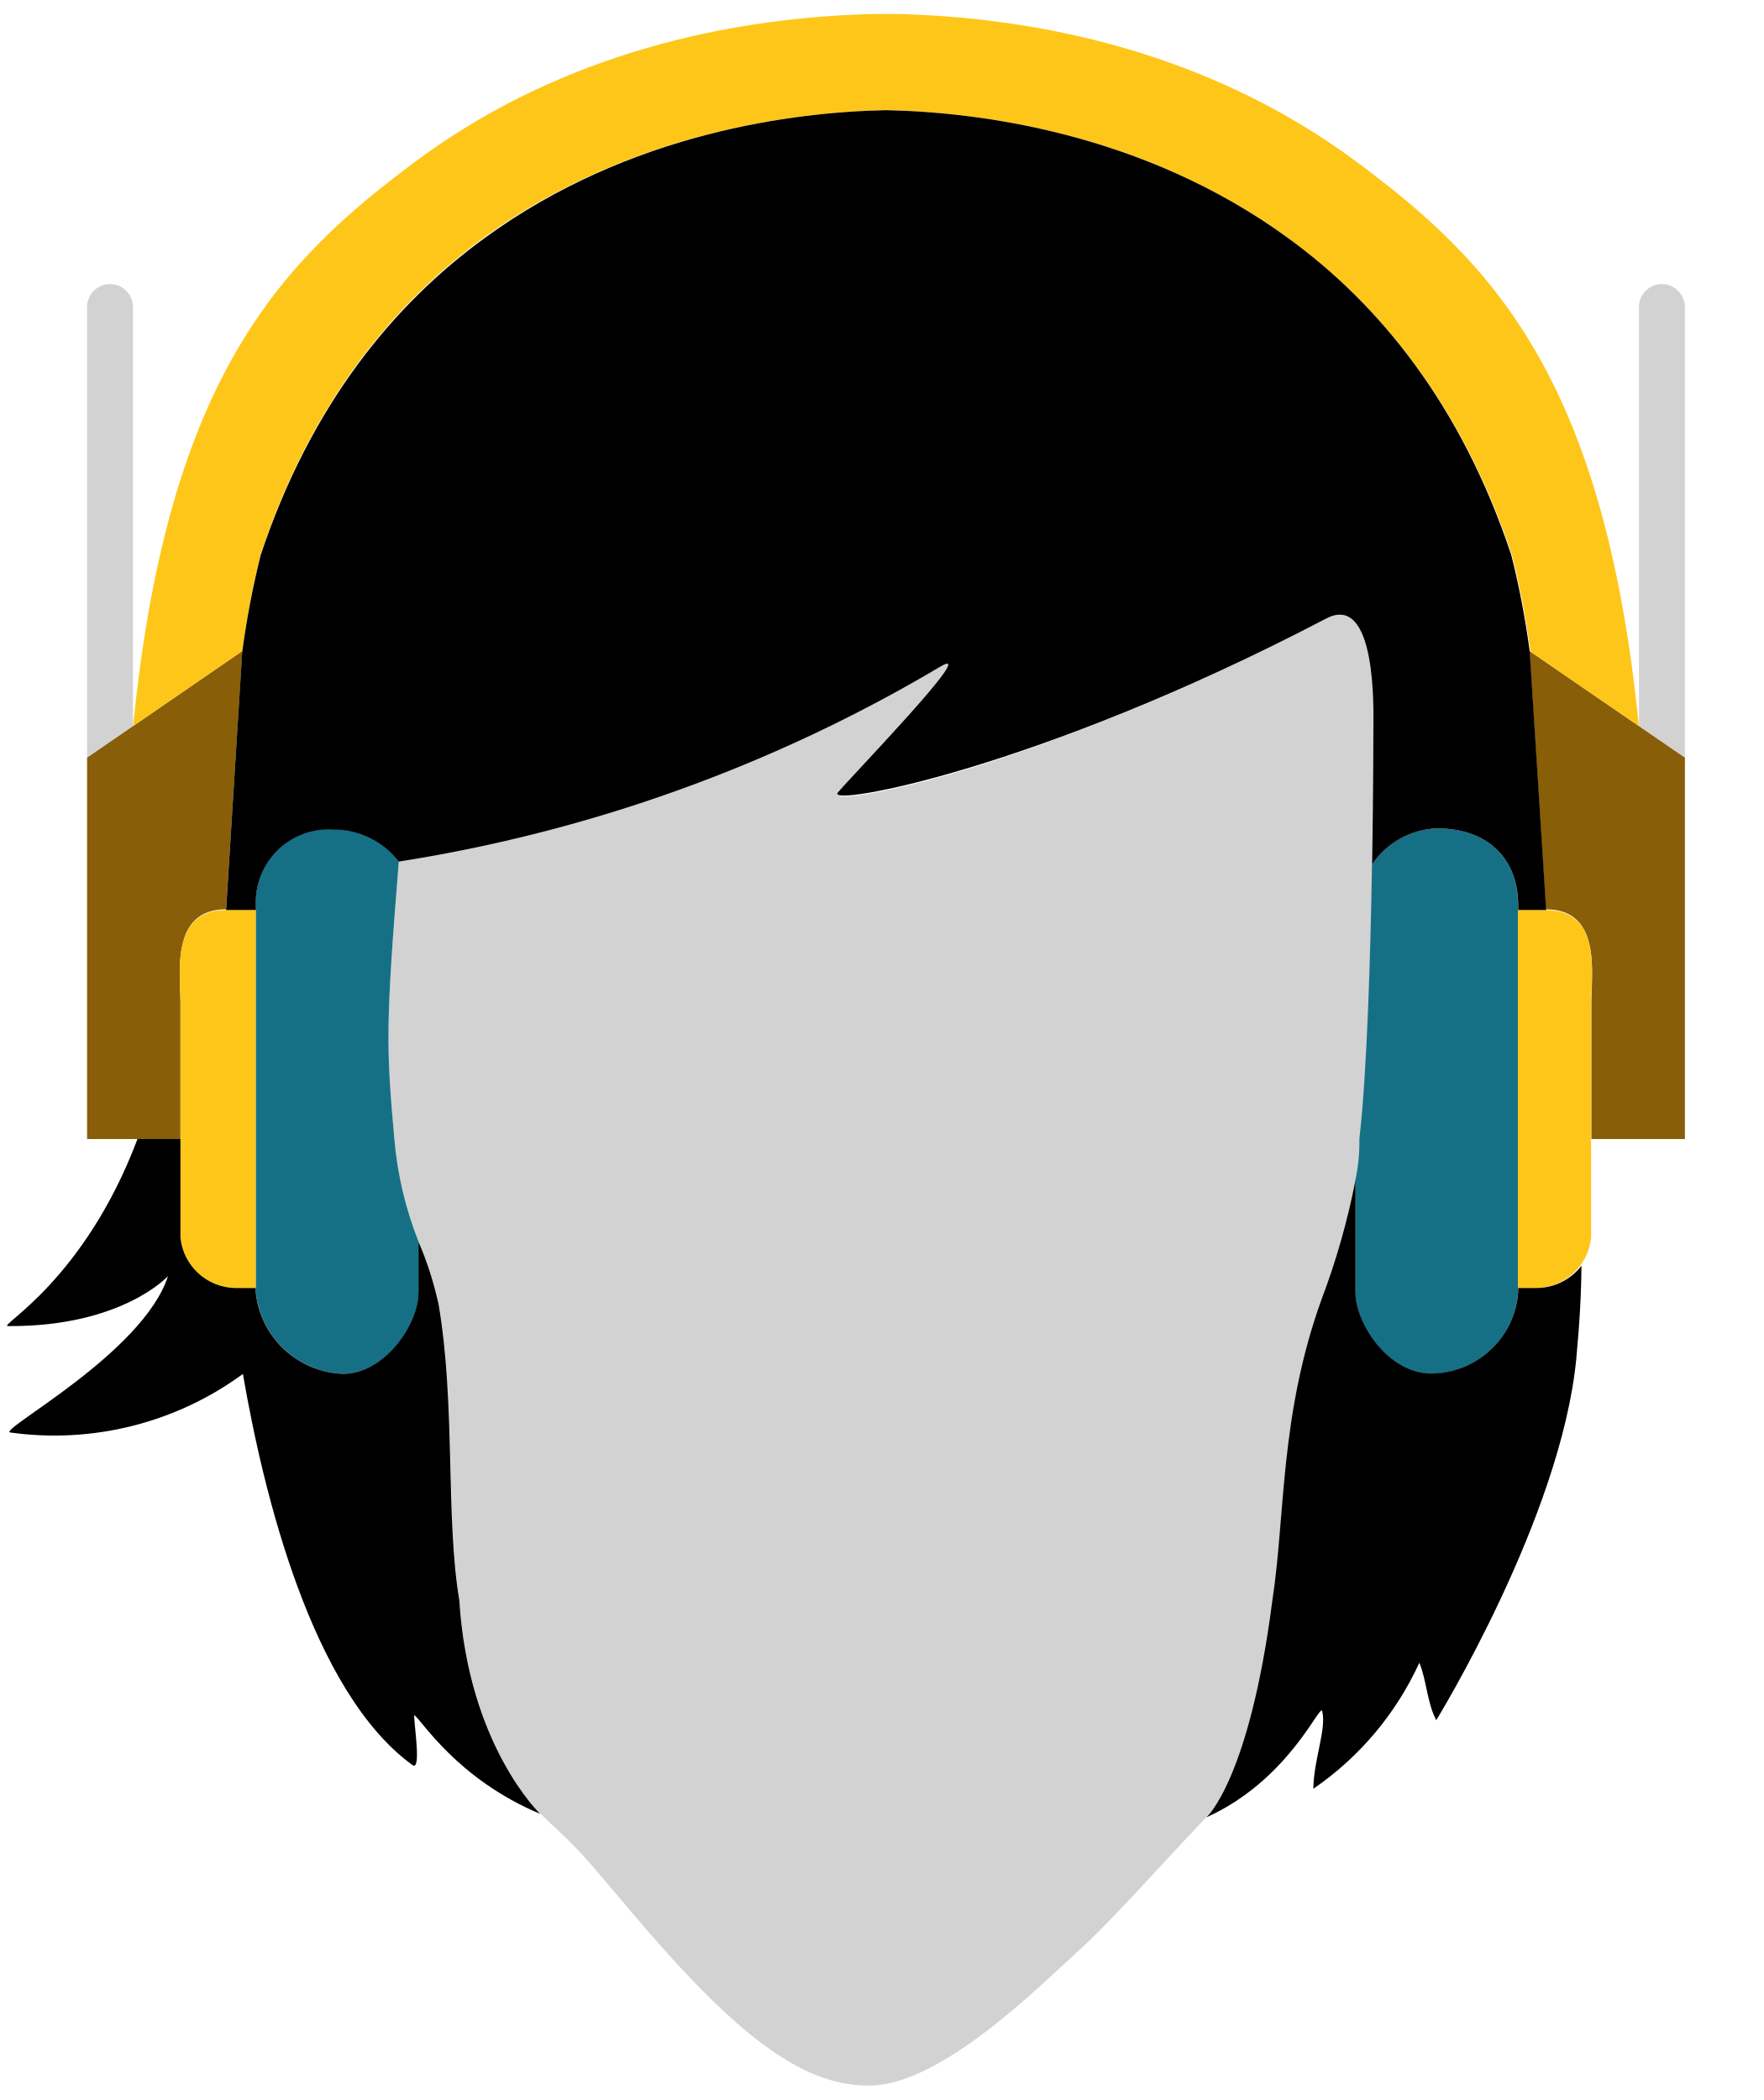
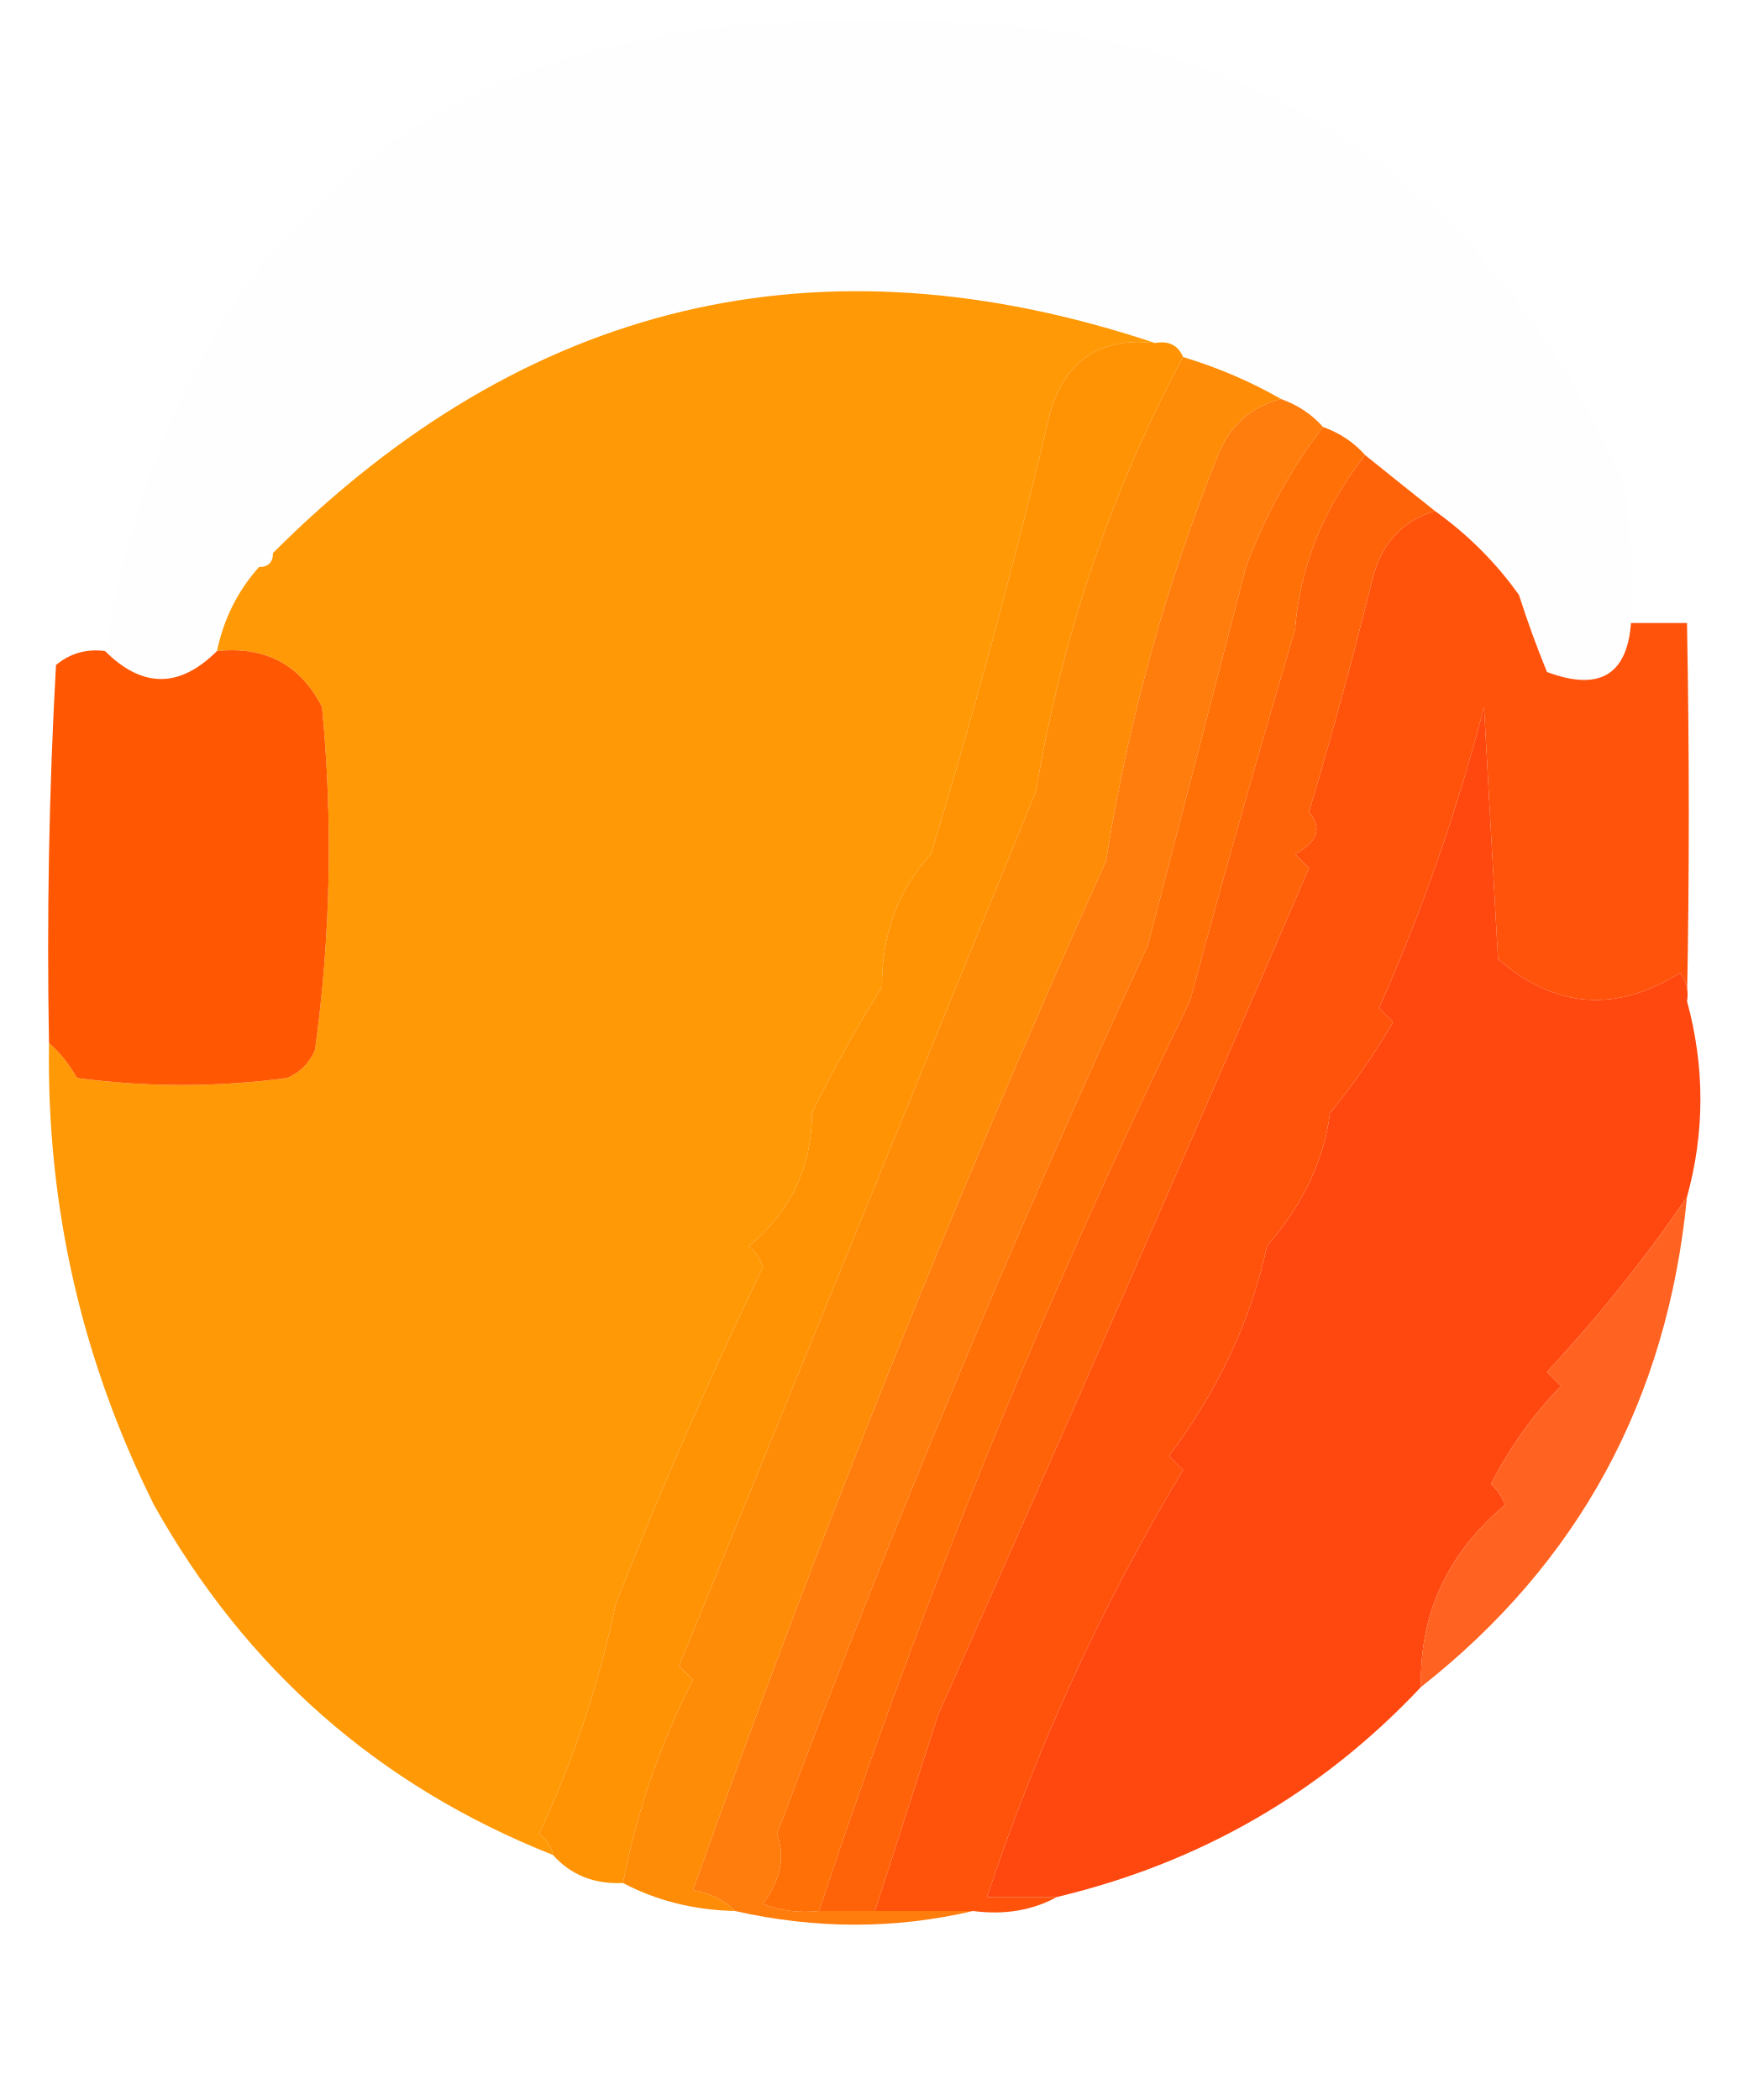
- <svg xmlns="http://www.w3.org/2000/svg" viewBox="0 0 126 150">
-   <path d="m7.86 20.29a1.64 1.64 0 0 0 -1.64 1.64v32.19l3.28-2.25v-29.94a1.65 1.65 0 0 0 -1.64-1.64z" fill="#d2d2d2" />
-   <path d="m17.31 46.5-11.09 7.62v27.24h6.67v-9.72c0-2.15-.72-6.69 3.26-6.69z" fill="#895e08" />
-   <path d="m118.71 20.29a1.64 1.64 0 0 0 -1.64 1.64v29.94l3.28 2.25v-32.19a1.65 1.65 0 0 0 -1.64-1.64z" fill="#d2d2d2" />
-   <path d="m109.25 46.5 11.1 7.62v27.24h-6.68v-9.72c0-2.15.73-6.69-3.25-6.69z" fill="#895e08" />
-   <path d="m16.15 65c-4 0-3.26 4.54-3.26 6.69v16.8a4 4 0 0 0 3.88 3.51h1.51v-27z" fill="#ffc61a" />
-   <path d="m0 0h126v150h-126z" fill="none" opacity=".6" />
-   <path d="m94.73 44.18c-20.68 10.82-35.73 13.61-34.9 12.46s10.35-10.82 7.32-9a108.83 108.83 0 0 1 -38.66 13.81c-.95 11.81-.92 13.32-.32 19.92.53 5.95 2.61 8.54 3.16 11.74 1.24 7.19.51 15.17 1.49 21.2.65 10.4 5.79 15.25 5.79 15.25 3.18 3 2.47 2.28 6.48 7 7.33 8.66 12.1 12.44 17 12.41 5.14 0 12.23-7.19 14.71-9.41s5.36-5.53 9.4-9.8c0 0 3.06-2.67 4.71-15.48.94-6.09.49-13.23 3.52-21.53 3-8.14 2.71-11.46 2.71-11.46 1-8.54 1-29.48 1-29.48-.04-1.06.2-9.52-3.41-7.63z" fill="#d2d2d2" />
-   <path d="m102.63 59.17a5.86 5.86 0 0 0 -4.63 2.56c-.11 6.62-.36 14.94-.9 19.59a13.53 13.53 0 0 1 -.29 3v8c0 2.28 2.41 5.81 5.39 5.81a6.27 6.27 0 0 0 6.23-5.81v-27.67c.01-3.1-1.94-5.48-5.8-5.48z" fill="#167085" />
-   <path d="m28.17 81.37c-.59-6.6-.63-8.11.32-19.88a5.86 5.86 0 0 0 -4.71-2.29 5.19 5.19 0 0 0 -5.5 5.45v27.67a6.5 6.5 0 0 0 6.23 5.81c3 0 5.39-3.53 5.39-5.81v-3.63a25.8 25.8 0 0 1 -1.73-7.32z" fill="#167085" />
-   <path d="m110.42 65h-2v27h1.35a4 4 0 0 0 3.88-3.58v-16.78c.02-2.15.75-6.64-3.23-6.64z" fill="#ffc61a" />
-   <path d="m109.25 46.5 7.81 5.36c-2.49-25.13-10.71-33.29-20.24-40.36-9.37-6.94-20.82-10.18-32.6-10.5h-.94-.94c-11.8.3-23.23 3.54-32.59 10.48-9.54 7.09-17.75 15.25-20.24 40.38l7.8-5.36a63.45 63.45 0 0 1 1.32-6.93c3.57-10.75 9.48-17.91 16-22.65 10.37-7.49 22.17-8.92 28.65-9.05 6.48.13 18.33 1.56 28.72 9.13 6.51 4.74 12.41 11.9 16 22.65a61.37 61.37 0 0 1 1.32 6.92z" fill="#ffc61a" />
-   <path d="m32.81 114.31c-1-6-.25-14-1.49-21.2a24.57 24.57 0 0 0 -1.43-4.42v3.63c0 2.28-2.41 5.81-5.39 5.81a6.5 6.5 0 0 1 -6.23-5.81v-.32h-1.5a4 4 0 0 1 -3.88-3.58v-7.06h-3.07c-3.82 10.14-9.97 13.35-9.26 13.36 8.15.06 11.44-3.57 11.44-3.57-1.78 5.52-12.18 11-11.27 11.17a22.79 22.79 0 0 0 16.62-4.18c1.47 8.53 4.91 22.69 12.09 27.92.68.55.14-2.81.14-3.56.55.36 3.05 4.56 9 7.06.02 0-5.12-4.85-5.77-15.25z" />
-   <path d="m109.79 92h-1.35v.3a6.27 6.27 0 0 1 -6.23 5.81c-3 0-5.39-3.53-5.39-5.81v-8a52.05 52.05 0 0 1 -2.42 8.5c-3 8.3-2.58 15.44-3.52 21.53-1.65 12.81-4.71 15.48-4.71 15.48 5.89-2.65 8.12-8.18 8.27-7.59.33 1.26-.61 3.47-.63 5.55a22 22 0 0 0 7.57-9c.52 1.23.55 2.86 1.21 4.1 0 0 8.9-14.46 10-25.8.25-2.64.36-4.81.37-6.66a4.06 4.06 0 0 1 -3.17 1.59z" />
-   <path d="m98.1 51.84s0 4.35-.09 9.89a5.86 5.86 0 0 1 4.62-2.56c3.86 0 5.81 2.38 5.81 5.48v.35h2l-1.17-18.43a61.37 61.37 0 0 0 -1.32-6.92c-3.59-10.8-9.49-17.96-15.95-22.65-10.39-7.57-22.24-9-28.72-9.13-6.48.13-18.28 1.56-28.66 9.13-6.51 4.74-12.42 11.9-16 22.65a63.45 63.45 0 0 0 -1.32 6.93l-1.15 18.42h2.13v-.3a5.19 5.19 0 0 1 5.5-5.45 5.86 5.86 0 0 1 4.71 2.29 108.83 108.83 0 0 0 38.66-13.91c3-1.81-6.53 8-7.32 9s14.22-1.63 34.9-12.45c3.61-1.89 3.37 6.57 3.37 7.66z" />
+ <svg xmlns="http://www.w3.org/2000/svg" version="1.1" width="126px" height="150px" style="shape-rendering:geometricPrecision; text-rendering:geometricPrecision; image-rendering:optimizeQuality; fill-rule:evenodd; clip-rule:evenodd">
+   <g>
+     <path style="opacity:0.823" fill="#fffefe" d="M 116.5,44.5 C 116.22,48.225 114.22,49.392 110.5,48C 109.756,46.185 109.089,44.352 108.5,42.5C 103.933,28.76 94.933,18.927 81.5,13C 63.018,6.821 45.684,9.488 29.5,21C 24.724,26.386 21.39,32.553 19.5,39.5C 18.833,39.5 18.5,39.833 18.5,40.5C 16.975,42.216 15.975,44.216 15.5,46.5C 12.833,49.167 10.167,49.167 7.5,46.5C 12.91,15.417 31.577,0.417 63.5,1.5C 88.38,1.011 105.88,12.011 116,34.5C 116.498,37.817 116.665,41.15 116.5,44.5 Z M 108.5,42.5 C 106.861,40.194 104.861,38.194 102.5,36.5C 100.858,35.197 99.191,33.864 97.5,32.5C 96.71,31.599 95.71,30.932 94.5,30.5C 93.71,29.599 92.71,28.932 91.5,28.5C 89.351,27.264 87.018,26.264 84.5,25.5C 84.158,24.662 83.492,24.328 82.5,24.5C 58.512,16.488 37.512,21.488 19.5,39.5C 21.39,32.553 24.724,26.386 29.5,21C 45.684,9.488 63.018,6.821 81.5,13C 94.933,18.927 103.933,28.76 108.5,42.5 Z" />
+   </g>
+   <g>
+     <path style="opacity:0.999" fill="#ff9906" d="M 82.5,24.5 C 78.596,24.061 76.096,25.728 75,29.5C 72.536,39.981 69.703,50.481 66.5,61C 64.129,63.616 62.963,66.783 63,70.5C 61.187,73.388 59.521,76.388 58,79.5C 57.974,83.386 56.474,86.552 53.5,89C 53.957,89.414 54.291,89.914 54.5,90.5C 50.72,98.326 47.22,106.326 44,114.5C 42.786,120.286 40.952,125.786 38.5,131C 39.056,131.383 39.389,131.883 39.5,132.5C 27.073,127.577 17.573,119.243 11,107.5C 5.82,97.113 3.32,86.113 3.5,74.5C 4.267,75.172 4.934,76.005 5.5,77C 10.5,77.667 15.5,77.667 20.5,77C 21.428,76.612 22.095,75.945 22.5,75C 23.621,66.87 23.788,58.703 23,50.5C 21.461,47.479 18.961,46.146 15.5,46.5C 15.975,44.216 16.975,42.216 18.5,40.5C 19.167,40.5 19.5,40.167 19.5,39.5C 37.512,21.488 58.512,16.488 82.5,24.5 Z" />
+   </g>
+   <g>
+     <path style="opacity:1" fill="#ff9303" d="M 82.5,24.5 C 83.492,24.328 84.158,24.662 84.5,25.5C 79.325,35.189 75.825,45.523 74,56.5C 65.484,77.393 56.984,98.226 48.5,119C 48.833,119.333 49.167,119.667 49.5,120C 47.15,124.558 45.483,129.391 44.5,134.5C 42.447,134.598 40.78,133.931 39.5,132.5C 39.389,131.883 39.056,131.383 38.5,131C 40.952,125.786 42.786,120.286 44,114.5C 47.22,106.326 50.72,98.326 54.5,90.5C 54.291,89.914 53.957,89.414 53.5,89C 56.474,86.552 57.974,83.386 58,79.5C 59.521,76.388 61.187,73.388 63,70.5C 62.963,66.783 64.129,63.616 66.5,61C 69.703,50.481 72.536,39.981 75,29.5C 76.096,25.728 78.596,24.061 82.5,24.5 Z" />
+   </g>
+   <g>
+     <path style="opacity:0.999" fill="#ff8c06" d="M 84.5,25.5 C 87.018,26.264 89.351,27.264 91.5,28.5C 89.376,29.031 87.876,30.364 87,32.5C 83.242,41.864 80.576,51.53 79,61.5C 68.214,85.505 58.38,110.005 49.5,135C 50.737,135.232 51.737,135.732 52.5,136.5C 49.572,136.435 46.905,135.768 44.5,134.5C 45.483,129.391 47.15,124.558 49.5,120C 49.167,119.667 48.833,119.333 48.5,119C 56.984,98.226 65.484,77.393 74,56.5C 75.825,45.523 79.325,35.189 84.5,25.5 Z" />
+   </g>
+   <g>
+     <path style="opacity:0.999" fill="#ff7d0d" d="M 91.5,28.5 C 92.71,28.932 93.71,29.599 94.5,30.5C 92.215,33.463 90.381,36.796 89,40.5C 86.667,49.5 84.333,58.5 82,67.5C 72.401,88.281 63.568,109.448 55.5,131C 56.097,132.628 55.763,134.295 54.5,136C 55.793,136.49 57.127,136.657 58.5,136.5C 59.833,136.5 61.167,136.5 62.5,136.5C 64.833,136.5 67.167,136.5 69.5,136.5C 63.933,137.804 58.266,137.804 52.5,136.5C 51.737,135.732 50.737,135.232 49.5,135C 58.38,110.005 68.214,85.505 79,61.5C 80.576,51.53 83.242,41.864 87,32.5C 87.876,30.364 89.376,29.031 91.5,28.5 Z" />
+   </g>
+   <g>
+     <path style="opacity:1" fill="#ff7006" d="M 94.5,30.5 C 95.71,30.932 96.71,31.599 97.5,32.5C 94.505,36.352 92.838,40.518 92.5,45C 89.879,53.791 87.379,62.625 85,71.5C 74.686,92.618 65.853,114.284 58.5,136.5C 57.127,136.657 55.793,136.49 54.5,136C 55.763,134.295 56.097,132.628 55.5,131C 63.568,109.448 72.401,88.281 82,67.5C 84.333,58.5 86.667,49.5 89,40.5C 90.381,36.796 92.215,33.463 94.5,30.5 Z" />
+   </g>
+   <g>
+     <path style="opacity:0.999" fill="#ff6309" d="M 97.5,32.5 C 99.191,33.864 100.858,35.197 102.5,36.5C 100.112,37.219 98.612,38.885 98,41.5C 96.617,47.079 95.117,52.579 93.5,58C 94.458,59.148 94.125,60.148 92.5,61C 92.833,61.333 93.167,61.667 93.5,62C 84.965,81.809 76.132,101.976 67,122.5C 65.495,127.197 63.995,131.863 62.5,136.5C 61.167,136.5 59.833,136.5 58.5,136.5C 65.853,114.284 74.686,92.618 85,71.5C 87.379,62.625 89.879,53.791 92.5,45C 92.838,40.518 94.505,36.352 97.5,32.5 Z" />
+   </g>
+   <g>
+     <path style="opacity:0.999" fill="#ff530c" d="M 102.5,36.5 C 104.861,38.194 106.861,40.194 108.5,42.5C 109.089,44.352 109.756,46.185 110.5,48C 114.22,49.392 116.22,48.225 116.5,44.5C 117.833,44.5 119.167,44.5 120.5,44.5C 120.67,53.702 120.67,62.702 120.5,71.5C 120.631,70.761 120.464,70.094 120,69.5C 115.409,72.367 111.076,72.034 107,68.5C 106.667,62.5 106.333,56.5 106,50.5C 104.092,57.892 101.592,65.058 98.5,72C 98.833,72.333 99.167,72.667 99.5,73C 98.181,75.285 96.681,77.452 95,79.5C 94.587,82.843 93.087,86.01 90.5,89C 89.391,94.218 87.057,99.218 83.5,104C 83.833,104.333 84.167,104.667 84.5,105C 78.72,114.627 74.053,124.793 70.5,135.5C 72.167,135.5 73.833,135.5 75.5,135.5C 73.735,136.461 71.735,136.795 69.5,136.5C 67.167,136.5 64.833,136.5 62.5,136.5C 63.995,131.863 65.495,127.197 67,122.5C 76.132,101.976 84.965,81.809 93.5,62C 93.167,61.667 92.833,61.333 92.5,61C 94.125,60.148 94.458,59.148 93.5,58C 95.117,52.579 96.617,47.079 98,41.5C 98.612,38.885 100.112,37.219 102.5,36.5 Z" />
+   </g>
+   <g>
+     <path style="opacity:0.989" fill="#ff5600" d="M 7.5,46.5 C 10.167,49.167 12.833,49.167 15.5,46.5C 18.961,46.146 21.461,47.479 23,50.5C 23.788,58.703 23.621,66.87 22.5,75C 22.095,75.945 21.428,76.612 20.5,77C 15.5,77.667 10.5,77.667 5.5,77C 4.934,76.005 4.267,75.172 3.5,74.5C 3.334,65.494 3.5,56.494 4,47.5C 5.011,46.663 6.178,46.33 7.5,46.5 Z" />
+   </g>
+   <g>
+     <path style="opacity:0.999" fill="#ff480f" d="M 120.5,71.5 C 121.778,76.198 121.778,80.865 120.5,85.5C 117.565,89.805 114.232,93.971 110.5,98C 110.833,98.333 111.167,98.667 111.5,99C 109.473,101.094 107.806,103.427 106.5,106C 106.957,106.414 107.291,106.914 107.5,107.5C 103.382,110.949 101.382,115.282 101.5,120.5C 94.401,128.055 85.734,133.055 75.5,135.5C 73.833,135.5 72.167,135.5 70.5,135.5C 74.053,124.793 78.72,114.627 84.5,105C 84.167,104.667 83.833,104.333 83.5,104C 87.057,99.218 89.391,94.218 90.5,89C 93.087,86.01 94.587,82.843 95,79.5C 96.681,77.452 98.181,75.285 99.5,73C 99.167,72.667 98.833,72.333 98.5,72C 101.592,65.058 104.092,57.892 106,50.5C 106.333,56.5 106.667,62.5 107,68.5C 111.076,72.034 115.409,72.367 120,69.5C 120.464,70.094 120.631,70.761 120.5,71.5 Z" />
+   </g>
+   <g>
+     <path style="opacity:0.995" fill="#ff6120" d="M 120.5,85.5 C 119.102,99.97 112.769,111.637 101.5,120.5C 101.382,115.282 103.382,110.949 107.5,107.5C 107.291,106.914 106.957,106.414 106.5,106C 107.806,103.427 109.473,101.094 111.5,99C 111.167,98.667 110.833,98.333 110.5,98C 114.232,93.971 117.565,89.805 120.5,85.5 Z" />
+   </g>
</svg>
